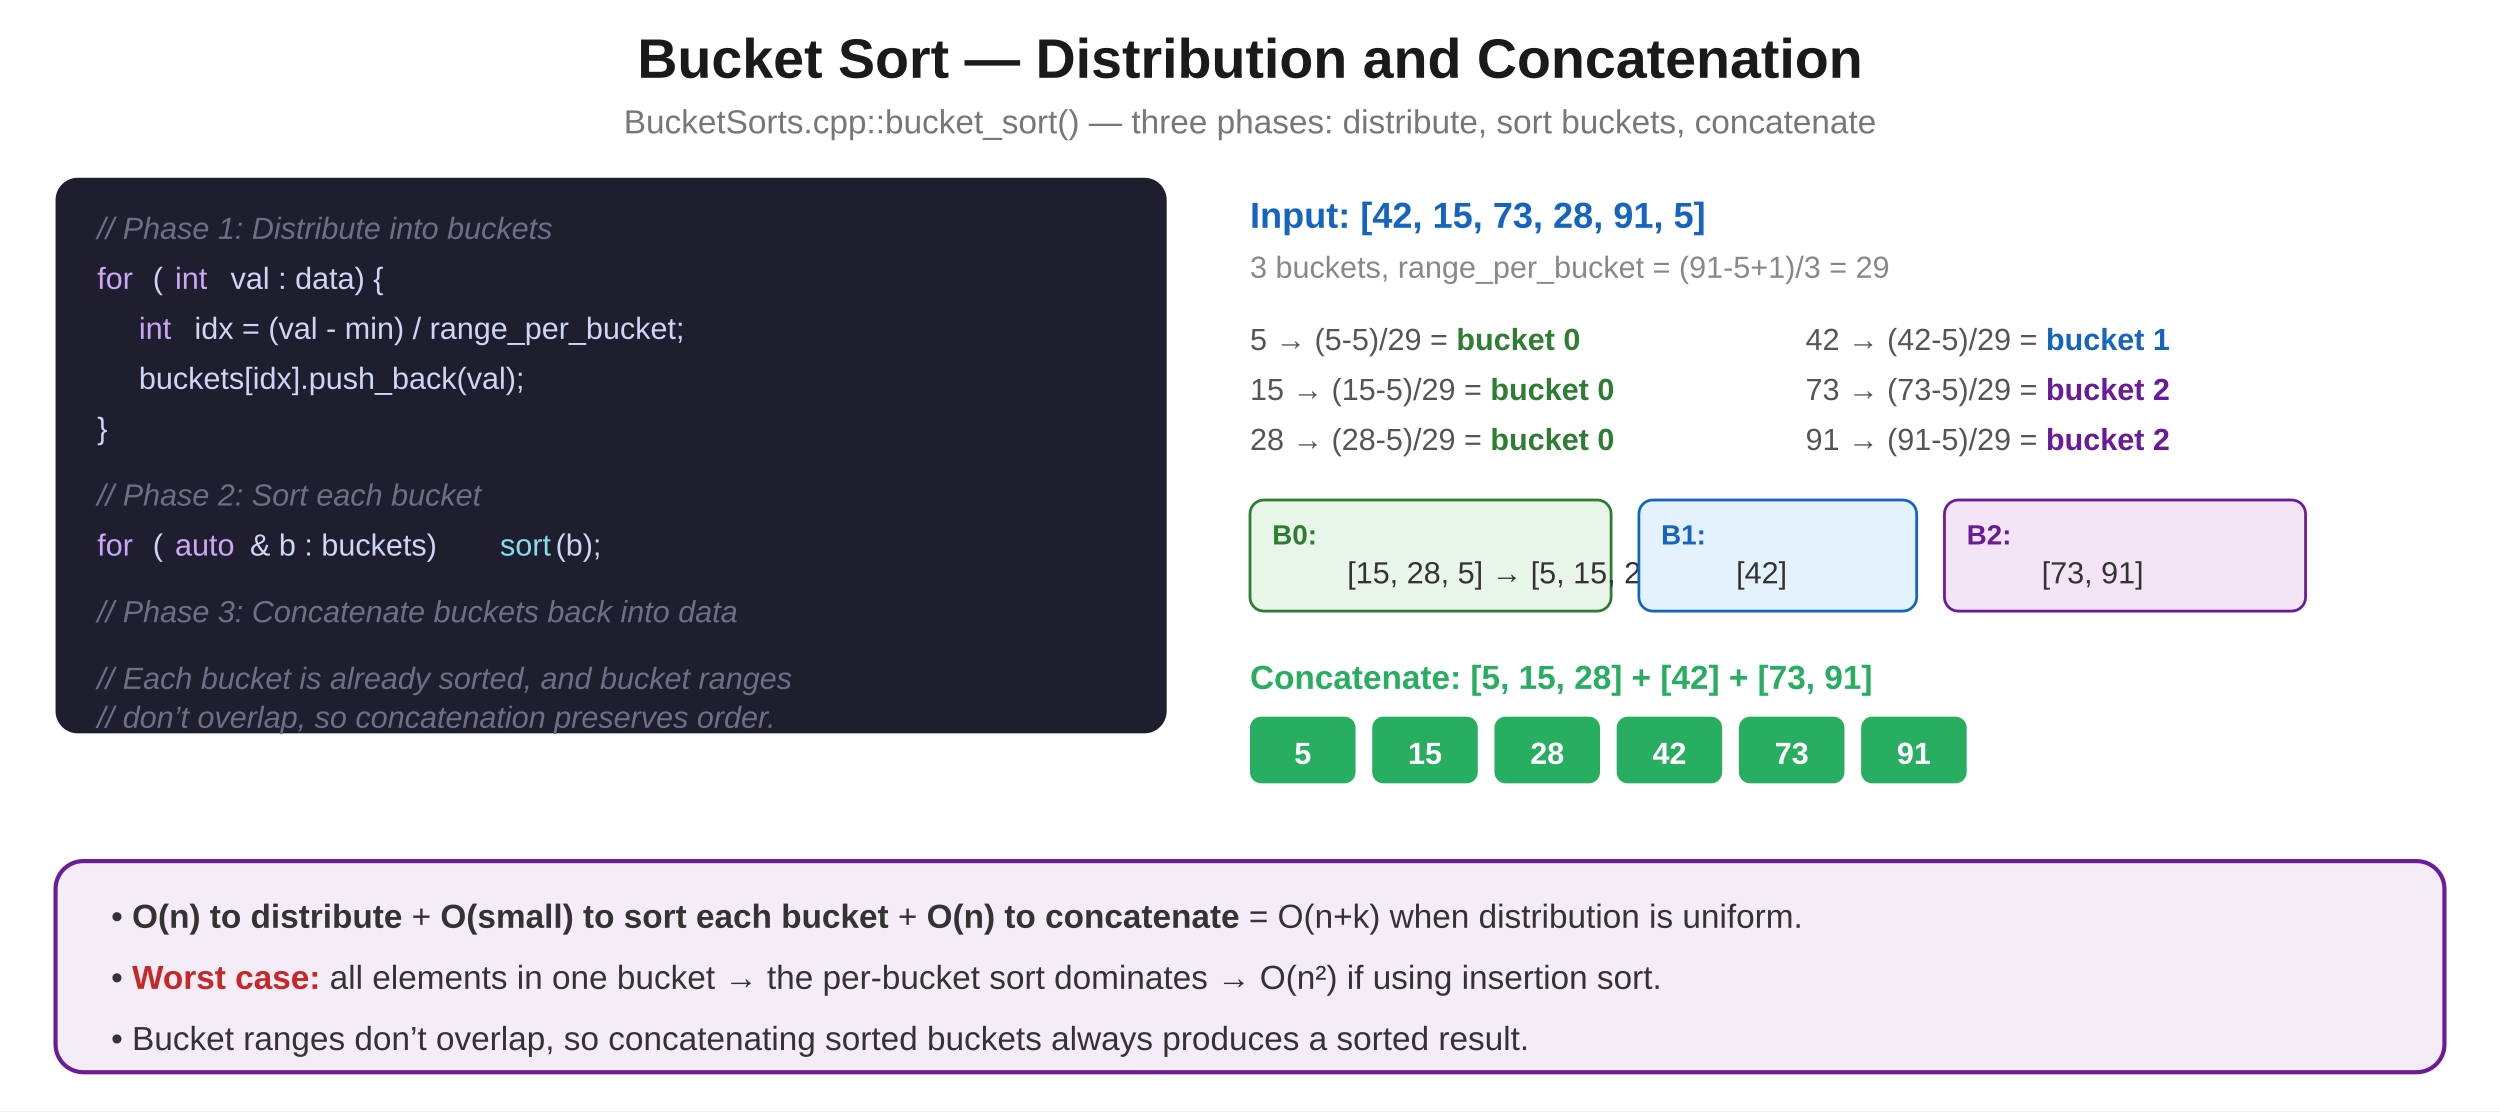
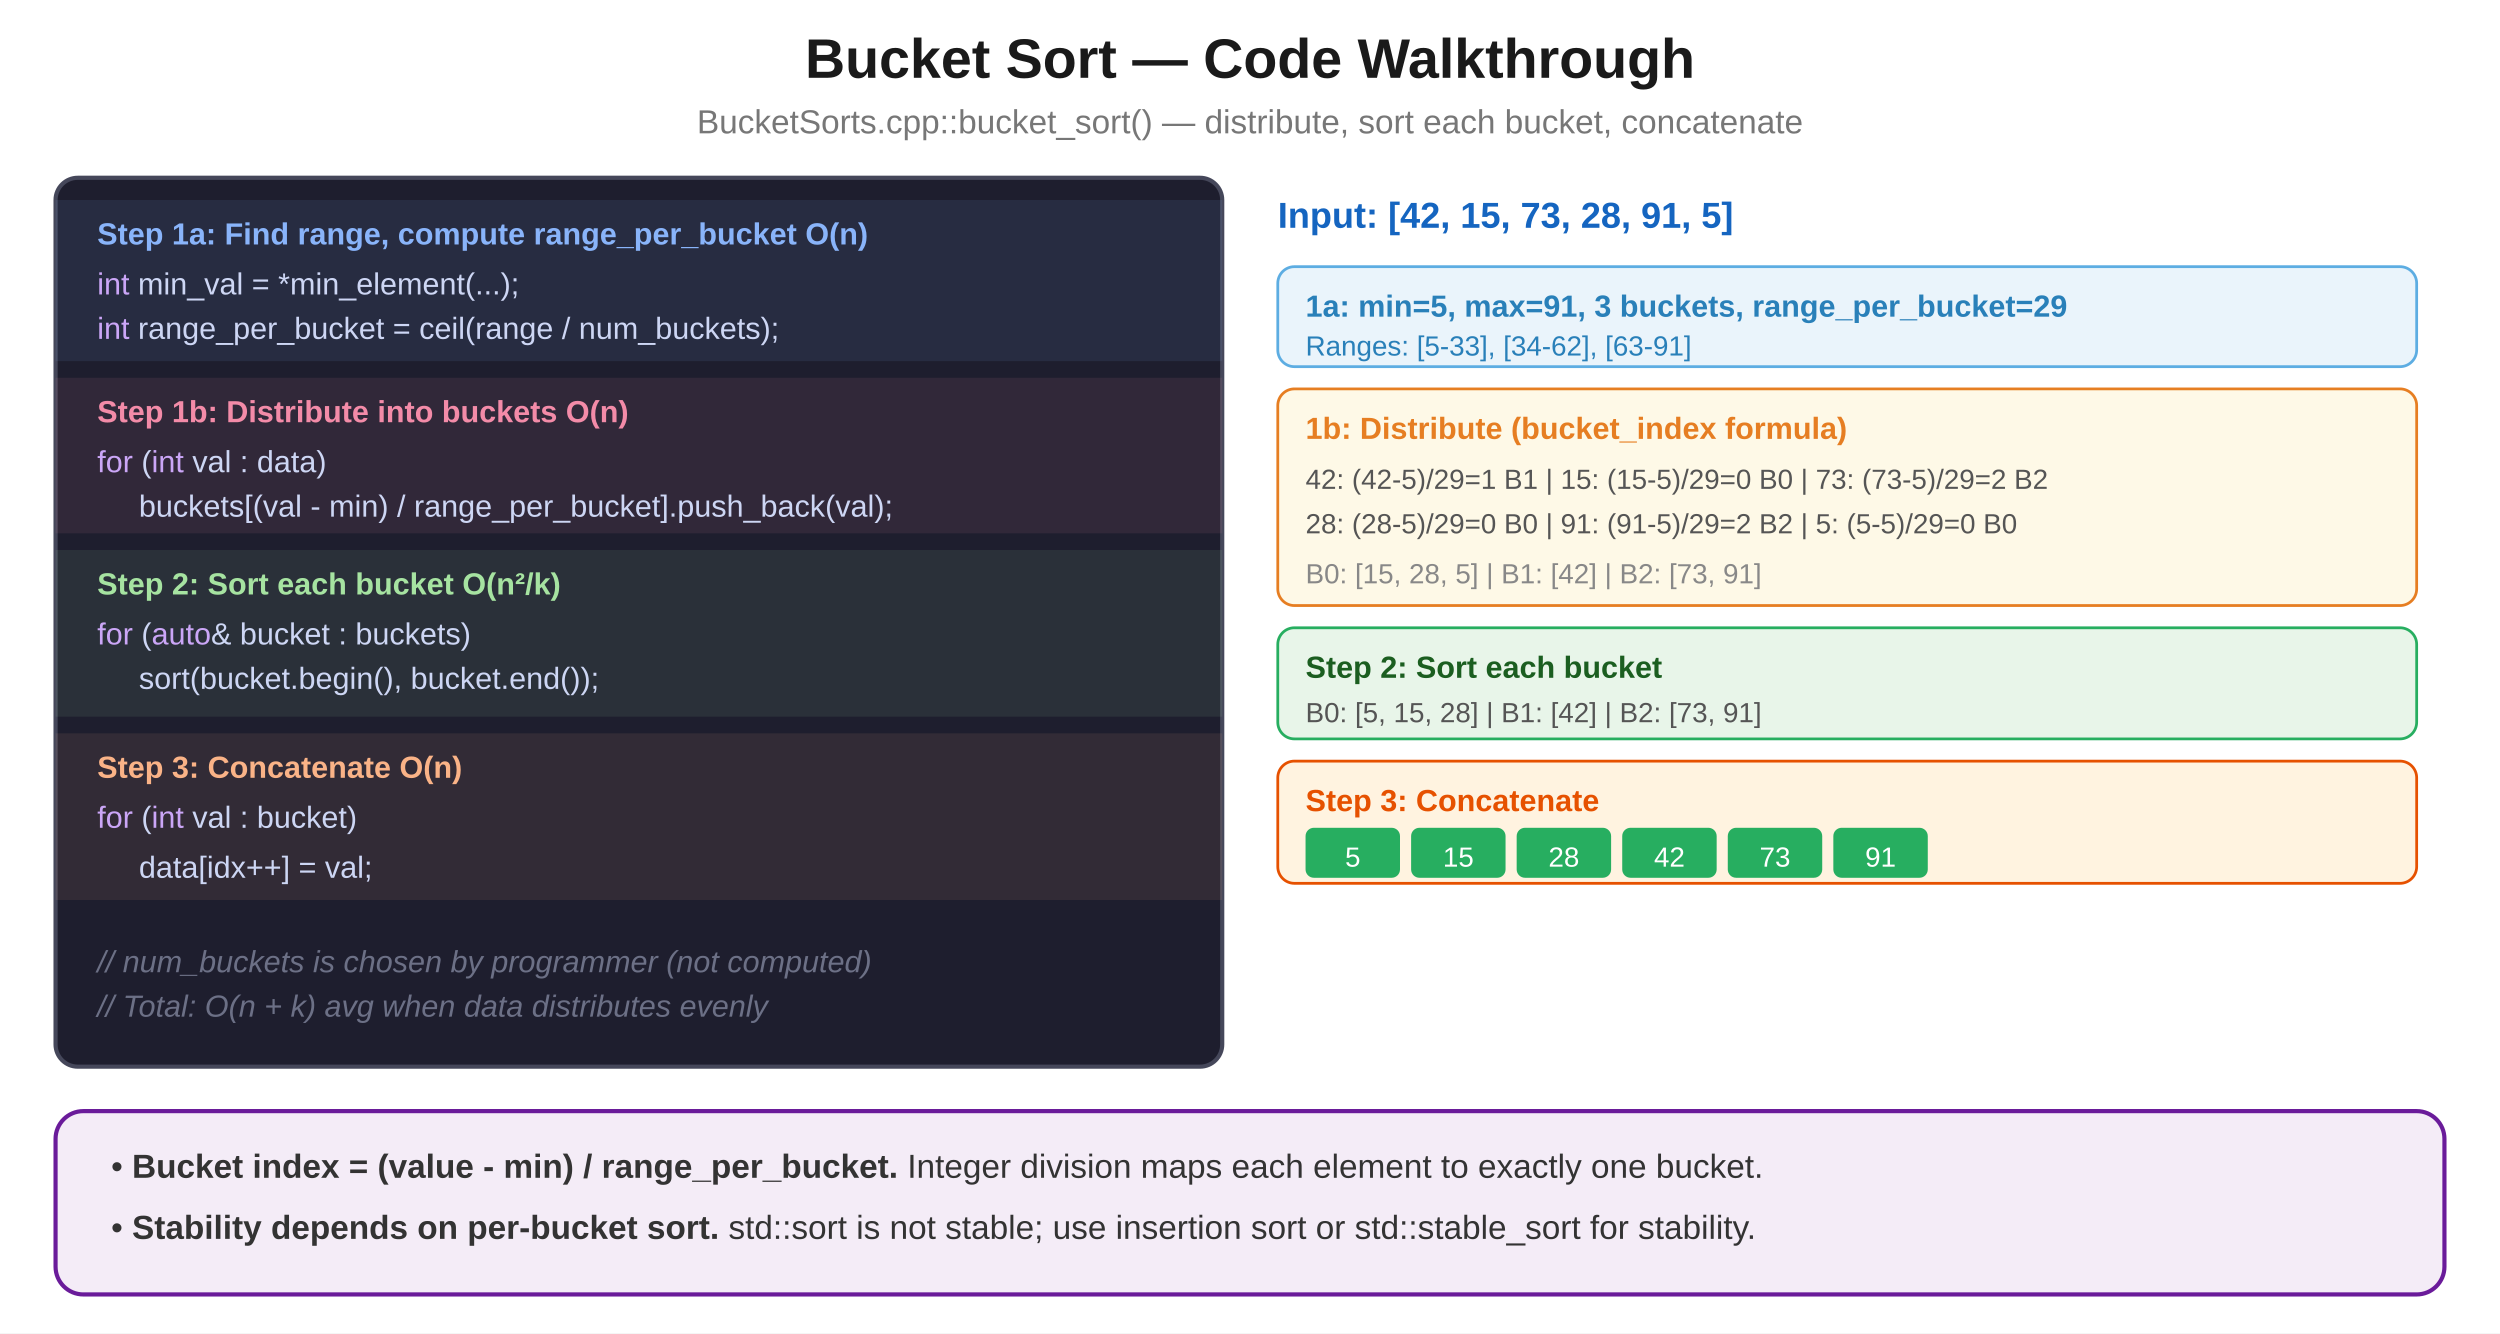
- <svg xmlns="http://www.w3.org/2000/svg" viewBox="0 0 900 400" font-family="'Segoe UI', Arial, sans-serif">
+ <svg xmlns="http://www.w3.org/2000/svg" viewBox="0 0 900 480" font-family="'Segoe UI', Arial, sans-serif">
  <rect width="100%" height="100%" fill="white" />
-   <text x="450" y="28" text-anchor="middle" fill="#1a1a1a" font-size="20" font-weight="bold">Bucket Sort — Distribution and Concatenation</text>
-   <text x="450" y="48" text-anchor="middle" fill="#777" font-size="12">BucketSorts.cpp::bucket_sort() — three phases: distribute, sort buckets, concatenate</text>
-   <rect x="20" y="64" width="400" height="200" rx="8" fill="#1e1e2e" />
-   <text x="35" y="86" fill="#6c7086" font-size="11" font-style="italic">// Phase 1: Distribute into buckets</text>
-   <text x="35" y="104" fill="#cba6f7" font-size="11">for</text>
-   <text x="55" y="104" fill="#cdd6f4" font-size="11"> (</text>
-   <text x="63" y="104" fill="#cba6f7" font-size="11">int</text>
-   <text x="83" y="104" fill="#cdd6f4" font-size="11"> val : data) {</text>
-   <text x="50" y="122" fill="#cba6f7" font-size="11">int</text>
-   <text x="70" y="122" fill="#cdd6f4" font-size="11"> idx = (val - min) / range_per_bucket;</text>
-   <text x="50" y="140" fill="#cdd6f4" font-size="11">buckets[idx].push_back(val);</text>
-   <text x="35" y="158" fill="#cdd6f4" font-size="11">}</text>
-   <text x="35" y="182" fill="#6c7086" font-size="11" font-style="italic">// Phase 2: Sort each bucket</text>
-   <text x="35" y="200" fill="#cba6f7" font-size="11">for</text>
-   <text x="55" y="200" fill="#cdd6f4" font-size="11"> (</text>
-   <text x="63" y="200" fill="#cba6f7" font-size="11">auto</text>
-   <text x="90" y="200" fill="#cdd6f4" font-size="11">&amp; b : buckets) </text>
-   <text x="180" y="200" fill="#89dceb" font-size="11">sort</text>
-   <text x="200" y="200" fill="#cdd6f4" font-size="11">(b);</text>
-   <text x="35" y="224" fill="#6c7086" font-size="11" font-style="italic">// Phase 3: Concatenate buckets back into data</text>
-   <text x="35" y="248" fill="#6c7086" font-size="11" font-style="italic">// Each bucket is already sorted, and bucket ranges</text>
-   <text x="35" y="262" fill="#6c7086" font-size="11" font-style="italic">// don’t overlap, so concatenation preserves order.</text>
-   <text x="450" y="82" fill="#1565c0" font-size="13" font-weight="bold">Input: [42, 15, 73, 28, 91, 5]</text>
-   <text x="450" y="100" fill="#888" font-size="11">3 buckets, range_per_bucket = (91-5+1)/3 = 29</text>
-   <text x="450" y="126" fill="#555" font-size="11">5 → (5-5)/29 = <tspan font-weight="bold" fill="#2e7d32">bucket 0</tspan>
-   </text>
-   <text x="450" y="144" fill="#555" font-size="11">15 → (15-5)/29 = <tspan font-weight="bold" fill="#2e7d32">bucket 0</tspan>
-   </text>
-   <text x="450" y="162" fill="#555" font-size="11">28 → (28-5)/29 = <tspan font-weight="bold" fill="#2e7d32">bucket 0</tspan>
-   </text>
-   <text x="650" y="126" fill="#555" font-size="11">42 → (42-5)/29 = <tspan font-weight="bold" fill="#1565c0">bucket 1</tspan>
-   </text>
-   <text x="650" y="144" fill="#555" font-size="11">73 → (73-5)/29 = <tspan font-weight="bold" fill="#6a1b9a">bucket 2</tspan>
-   </text>
-   <text x="650" y="162" fill="#555" font-size="11">91 → (91-5)/29 = <tspan font-weight="bold" fill="#6a1b9a">bucket 2</tspan>
-   </text>
-   <rect x="450" y="180" width="130" height="40" rx="5" fill="#e8f5e9" stroke="#2e7d32" stroke-width="1" />
-   <text x="458" y="196" fill="#2e7d32" font-size="10" font-weight="bold">B0:</text>
-   <text x="485" y="210" fill="#333" font-size="11">[15, 28, 5] → [5, 15, 28]</text>
-   <rect x="590" y="180" width="100" height="40" rx="5" fill="#e3f2fd" stroke="#1565c0" stroke-width="1" />
-   <text x="598" y="196" fill="#1565c0" font-size="10" font-weight="bold">B1:</text>
-   <text x="625" y="210" fill="#333" font-size="11">[42]</text>
-   <rect x="700" y="180" width="130" height="40" rx="5" fill="#f3e5f5" stroke="#6a1b9a" stroke-width="1" />
-   <text x="708" y="196" fill="#6a1b9a" font-size="10" font-weight="bold">B2:</text>
-   <text x="735" y="210" fill="#333" font-size="11">[73, 91]</text>
-   <text x="450" y="248" fill="#27ae60" font-size="12" font-weight="bold">Concatenate: [5, 15, 28] + [42] + [73, 91]</text>
-   <rect x="450" y="258" width="38" height="24" rx="4" fill="#27ae60" />
-   <text x="469" y="275" text-anchor="middle" fill="#fff" font-size="11" font-weight="bold">5</text>
-   <rect x="494" y="258" width="38" height="24" rx="4" fill="#27ae60" />
-   <text x="513" y="275" text-anchor="middle" fill="#fff" font-size="11" font-weight="bold">15</text>
-   <rect x="538" y="258" width="38" height="24" rx="4" fill="#27ae60" />
-   <text x="557" y="275" text-anchor="middle" fill="#fff" font-size="11" font-weight="bold">28</text>
-   <rect x="582" y="258" width="38" height="24" rx="4" fill="#27ae60" />
-   <text x="601" y="275" text-anchor="middle" fill="#fff" font-size="11" font-weight="bold">42</text>
-   <rect x="626" y="258" width="38" height="24" rx="4" fill="#27ae60" />
-   <text x="645" y="275" text-anchor="middle" fill="#fff" font-size="11" font-weight="bold">73</text>
-   <rect x="670" y="258" width="38" height="24" rx="4" fill="#27ae60" />
-   <text x="689" y="275" text-anchor="middle" fill="#fff" font-size="11" font-weight="bold">91</text>
-   <rect x="20" y="310" width="860" height="76" rx="10" fill="#f4ecf7" stroke="#6a1b9a" stroke-width="1.5" />
-   <text x="40" y="334" fill="#333" font-size="12">• <tspan font-weight="bold">O(n) to distribute</tspan> + <tspan font-weight="bold">O(small) to sort each bucket</tspan> + <tspan font-weight="bold">O(n) to concatenate</tspan> = O(n+k) when distribution is uniform.</text>
-   <text x="40" y="356" fill="#333" font-size="12">• <tspan font-weight="bold" fill="#c62828">Worst case:</tspan> all elements in one bucket → the per-bucket sort dominates → O(n²) if using insertion sort.</text>
-   <text x="40" y="378" fill="#333" font-size="12">• Bucket ranges don’t overlap, so concatenating sorted buckets always produces a sorted result.</text>
+   <text x="450" y="28" text-anchor="middle" fill="#1a1a1a" font-size="20" font-weight="bold">Bucket Sort — Code Walkthrough</text>
+   <text x="450" y="48" text-anchor="middle" fill="#777" font-size="12">BucketSorts.cpp::bucket_sort() — distribute, sort each bucket, concatenate</text>
+   <rect x="20" y="64" width="420" height="320" rx="8" fill="#1e1e2e" stroke="#45475a" stroke-width="1.5" />
+   <rect x="20" y="72" width="420" height="58" fill="#89b4fa18" />
+   <text x="35" y="88" fill="#89b4fa" font-size="11" font-weight="bold">Step 1a: Find range, compute range_per_bucket O(n)</text>
+   <text x="35" y="106" fill="#cdd6f4" font-size="11">
+     <tspan fill="#cba6f7">int</tspan> min_val = *min_element(...);</text>
+   <text x="35" y="122" fill="#cdd6f4" font-size="11">
+     <tspan fill="#cba6f7">int</tspan> range_per_bucket = ceil(range / num_buckets);</text>
+   <rect x="20" y="136" width="420" height="56" fill="#f38ba818" />
+   <text x="35" y="152" fill="#f38ba8" font-size="11" font-weight="bold">Step 1b: Distribute into buckets O(n)</text>
+   <text x="35" y="170" fill="#cdd6f4" font-size="11">
+     <tspan fill="#cba6f7">for</tspan> (<tspan fill="#cba6f7">int</tspan> val : data)</text>
+   <text x="50" y="186" fill="#cdd6f4" font-size="11">buckets[(val - min) / range_per_bucket].push_back(val);</text>
+   <rect x="20" y="198" width="420" height="60" fill="#a6e3a118" />
+   <text x="35" y="214" fill="#a6e3a1" font-size="11" font-weight="bold">Step 2: Sort each bucket O(n²/k)</text>
+   <text x="35" y="232" fill="#cdd6f4" font-size="11">
+     <tspan fill="#cba6f7">for</tspan> (<tspan fill="#cba6f7">auto</tspan>&amp; bucket : buckets)</text>
+   <text x="50" y="248" fill="#cdd6f4" font-size="11">sort(bucket.begin(), bucket.end());</text>
+   <rect x="20" y="264" width="420" height="60" fill="#fab38718" />
+   <text x="35" y="280" fill="#fab387" font-size="11" font-weight="bold">Step 3: Concatenate O(n)</text>
+   <text x="35" y="298" fill="#cdd6f4" font-size="11">
+     <tspan fill="#cba6f7">for</tspan> (<tspan fill="#cba6f7">int</tspan> val : bucket)</text>
+   <text x="50" y="316" fill="#cdd6f4" font-size="11">data[idx++] = val;</text>
+   <text x="35" y="350" fill="#6c7086" font-size="11" font-style="italic">// num_buckets is chosen by programmer (not computed)</text>
+   <text x="35" y="366" fill="#6c7086" font-size="11" font-style="italic">// Total: O(n + k) avg when data distributes evenly</text>
+   <text x="460" y="82" fill="#1565c0" font-size="13" font-weight="bold">Input: [42, 15, 73, 28, 91, 5]</text>
+   <rect x="460" y="96" width="410" height="36" rx="6" fill="#eaf4fb" stroke="#5dade2" stroke-width="1" />
+   <text x="470" y="114" fill="#2980b9" font-size="11" font-weight="bold">1a: min=5, max=91, 3 buckets, range_per_bucket=29</text>
+   <text x="470" y="128" fill="#2980b9" font-size="10">Ranges: [5-33], [34-62], [63-91]</text>
+   <rect x="460" y="140" width="410" height="78" rx="6" fill="#fef9e7" stroke="#e67e22" stroke-width="1" />
+   <text x="470" y="158" fill="#e67e22" font-size="11" font-weight="bold">1b: Distribute (bucket_index formula)</text>
+   <text x="470" y="176" fill="#555" font-size="10">42: (42-5)/29=1 B1 | 15: (15-5)/29=0 B0 | 73: (73-5)/29=2 B2</text>
+   <text x="470" y="192" fill="#555" font-size="10">28: (28-5)/29=0 B0 | 91: (91-5)/29=2 B2 | 5: (5-5)/29=0 B0</text>
+   <text x="470" y="210" fill="#888" font-size="10">B0: [15, 28, 5] | B1: [42] | B2: [73, 91]</text>
+   <rect x="460" y="226" width="410" height="40" rx="6" fill="#e8f5e9" stroke="#27ae60" stroke-width="1" />
+   <text x="470" y="244" fill="#1b5e20" font-size="11" font-weight="bold">Step 2: Sort each bucket</text>
+   <text x="470" y="260" fill="#555" font-size="10">B0: [5, 15, 28] | B1: [42] | B2: [73, 91]</text>
+   <rect x="460" y="274" width="410" height="44" rx="6" fill="#fff3e0" stroke="#e65100" stroke-width="1" />
+   <text x="470" y="292" fill="#e65100" font-size="11" font-weight="bold">Step 3: Concatenate</text>
+   <rect x="470" y="298" width="34" height="18" rx="3" fill="#27ae60" />
+   <text x="487" y="312" text-anchor="middle" fill="#fff" font-size="10">5</text>
+   <rect x="508" y="298" width="34" height="18" rx="3" fill="#27ae60" />
+   <text x="525" y="312" text-anchor="middle" fill="#fff" font-size="10">15</text>
+   <rect x="546" y="298" width="34" height="18" rx="3" fill="#27ae60" />
+   <text x="563" y="312" text-anchor="middle" fill="#fff" font-size="10">28</text>
+   <rect x="584" y="298" width="34" height="18" rx="3" fill="#27ae60" />
+   <text x="601" y="312" text-anchor="middle" fill="#fff" font-size="10">42</text>
+   <rect x="622" y="298" width="34" height="18" rx="3" fill="#27ae60" />
+   <text x="639" y="312" text-anchor="middle" fill="#fff" font-size="10">73</text>
+   <rect x="660" y="298" width="34" height="18" rx="3" fill="#27ae60" />
+   <text x="677" y="312" text-anchor="middle" fill="#fff" font-size="10">91</text>
+   <rect x="20" y="400" width="860" height="66" rx="10" fill="#f4ecf7" stroke="#6a1b9a" stroke-width="1.5" />
+   <text x="40" y="424" fill="#333" font-size="12">• <tspan font-weight="bold">Bucket index = (value - min) / range_per_bucket.</tspan> Integer division maps each element to exactly one bucket.</text>
+   <text x="40" y="446" fill="#333" font-size="12">• <tspan font-weight="bold">Stability depends on per-bucket sort.</tspan> std::sort is not stable; use insertion sort or std::stable_sort for stability.</text>
</svg>
